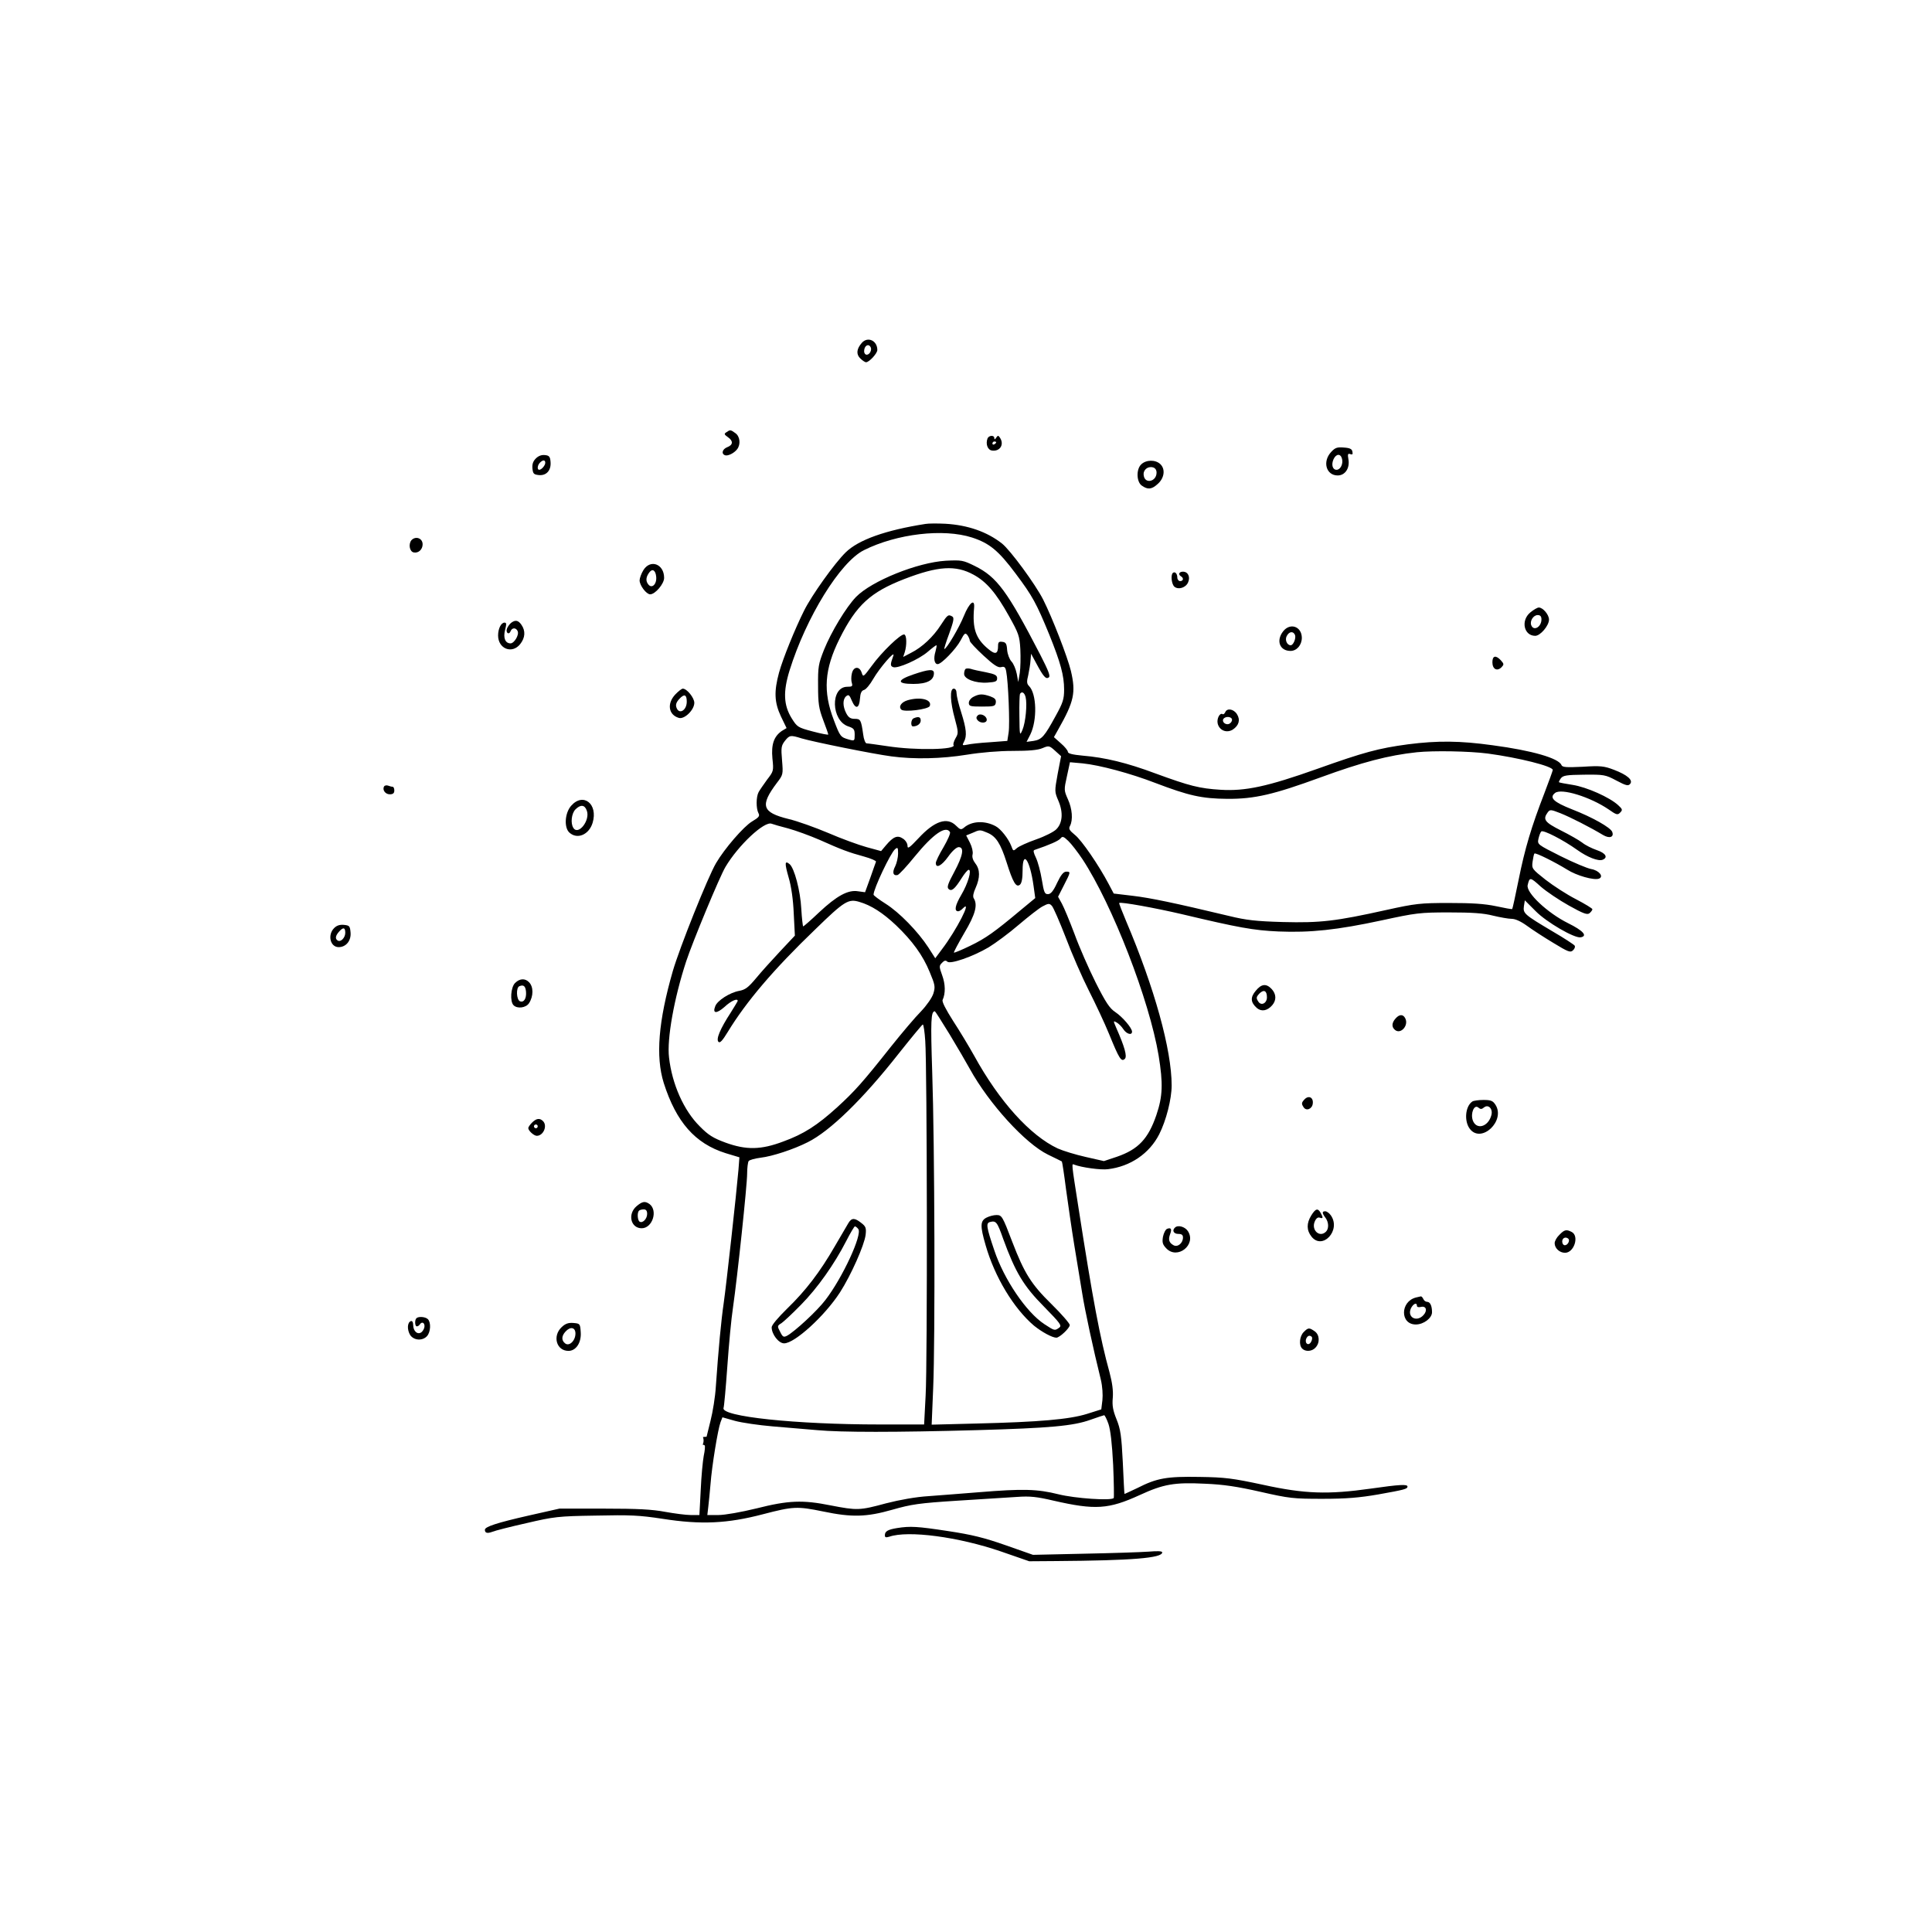
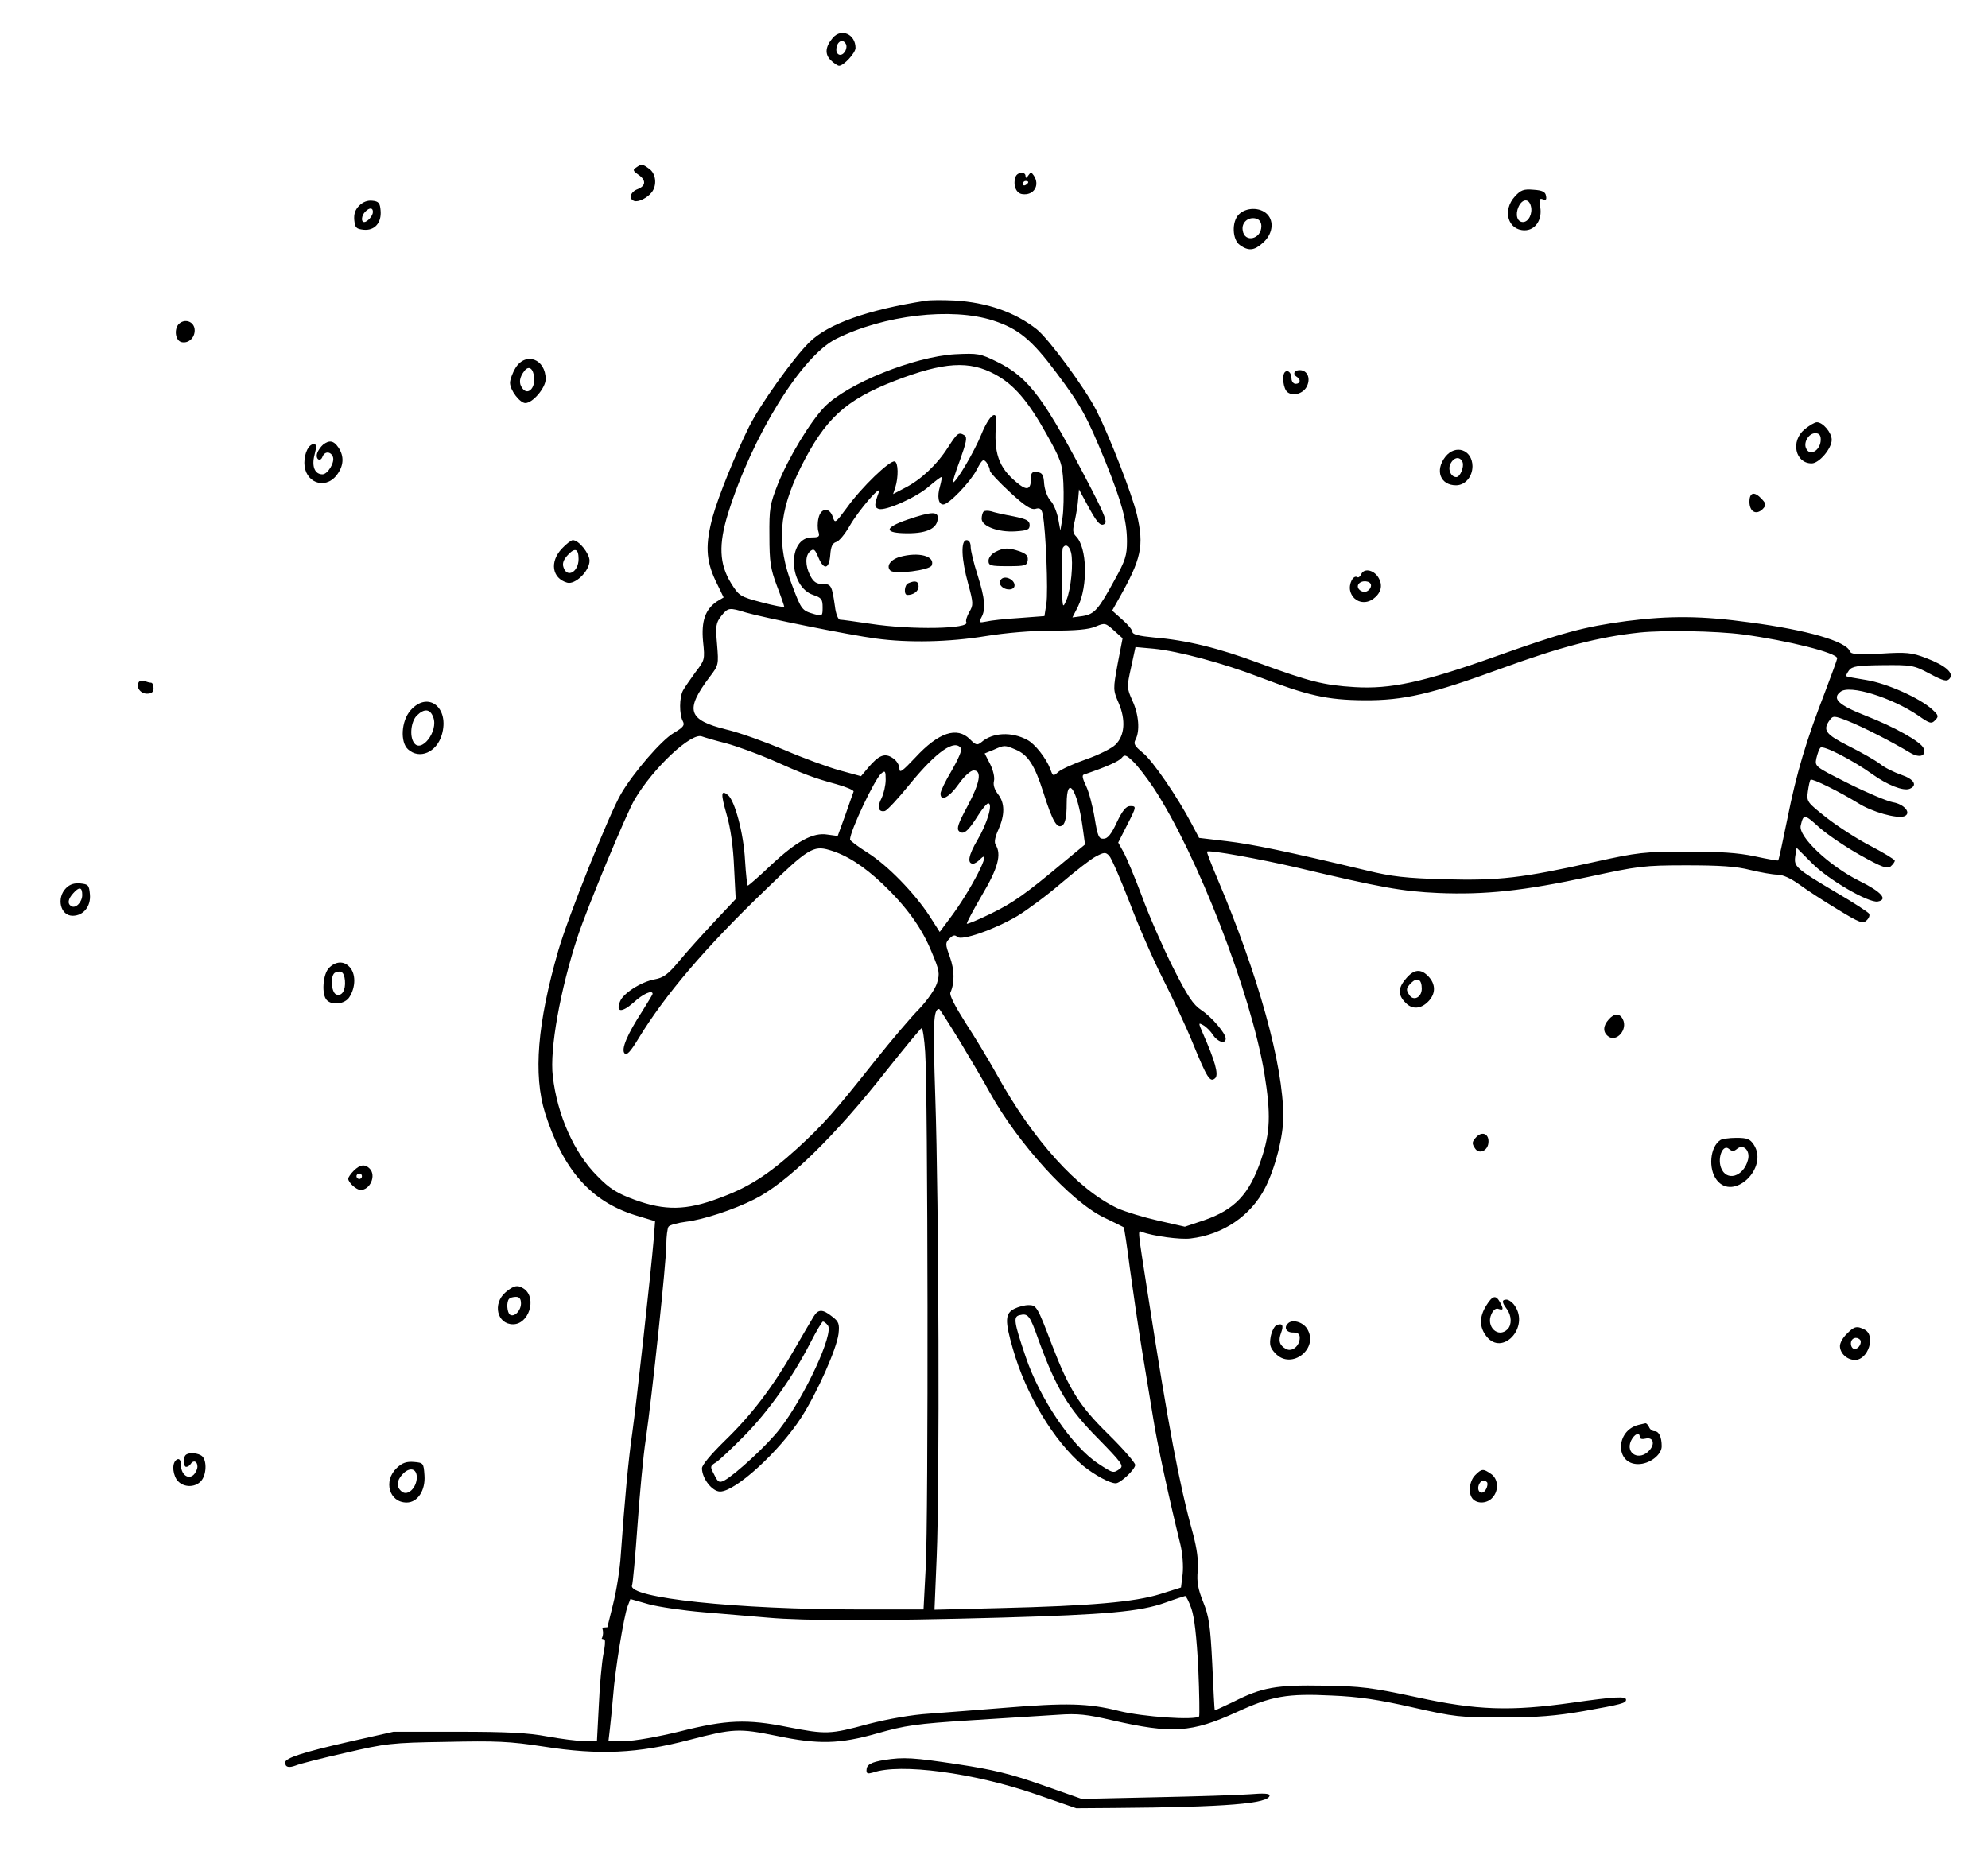
- <svg xmlns="http://www.w3.org/2000/svg" version="1.0" id="레이어_1" x="0px" y="0px" viewBox="0 0 1024 1024" style="enable-background:new 0 0 1024 1024;" xml:space="preserve">
+ <svg xmlns="http://www.w3.org/2000/svg" version="1.0" id="레이어_1" x="0px" y="0px" viewBox="0 0 725 678" style="enable-background:new 0 0 725 678;" xml:space="preserve">
  <g transform="translate(0,1024) scale(0.1,-0.1)">
-     <path d="M4568,8423c-28-32-31-60-9-82c12-12,26-21,31-21c17,0,60,47,60,65C4650,8435,4599,8458,4568,8423z M4614,8401   c9-14-4-41-20-41c-8,0-14,8-14,18C4580,8407,4602,8421,4614,8401z" />
-     <path d="M3850,7949c-13-8-12-12,8-26c29-20,28-41-3-53c-26-10-34-35-12-43c15-5,48,11,64,32c20,26,15,68-9,85   C3872,7963,3870,7963,3850,7949z" />
-     <path d="M5234,7916c-11-30,1-61,24-64c42-6,66,32,42,68c-9,13-11,13-20,0c-6-10-10-11-10-2C5270,7935,5241,7933,5234,7916z    M5280,7896c0-3-4-8-10-11c-5-3-10-1-10,4c0,6,5,11,10,11C5276,7900,5280,7898,5280,7896z" />
-     <path d="M7055,7844c-47-51-26-124,35-124c39,0,65,38,57,85c-5,28-3,33,10,28c11-4,14-1,11,13c-2,14-13,20-46,22   C7087,7871,7076,7867,7055,7844z M7113,7808c7-26-8-58-29-58s-29,27-16,56C7082,7836,7106,7837,7113,7808z" />
-     <path d="M2840,7810c-15-15-20-31-18-53c3-28,7-32,34-35c40-4,66,25,62,70c-2,27-7,34-30,36C2871,7830,2854,7824,2840,7810z    M2890,7787c0-14-20-37-32-37s-10,24,4,38C2878,7804,2890,7803,2890,7787z" />
-     <path d="M6048,7778c-27-27-24-93,4-112c31-22,52-20,82,7c37,31,44,79,17,106C6125,7805,6074,7804,6048,7778z M6130,7735   c0-48-62-62-68-15c-5,28,20,50,48,43C6123,7760,6130,7749,6130,7735z" />
-     <path d="M8554,6160c-52,20-71,22-166,16c-86-4-107-3-112,9c-14,36-154,77-365,105c-173,24-291,25-448,5c-157-21-234-42-481-130   c-264-94-382-119-512-111c-113,7-164,20-347,87c-150,56-265,84-385,94c-53,5-78,11-78,20c0,7-17,28-37,45l-37,33l23,41   c84,148,94,195,67,310c-18,74-98,281-147,378c-41,81-174,262-218,297c-80,63-182,98-300,105c-42,2-89,2-106-1   c-211-33-355-84-423-151c-59-58-179-226-220-308c-48-96-112-253-133-329c-27-100-25-157,10-232l30-62l-25-15c-42-29-57-71-50-146   c7-66,6-68-28-112c-18-25-39-55-45-66c-14-26-14-87-1-112c8-15,3-22-34-44c-44-26-146-144-191-221c-43-73-193-448-229-572   c-76-264-92-452-48-593c66-207,166-321,328-372l73-22l-5-66c-11-128-64-607-78-705c-14-96-28-246-42-445c-3-52-16-133-28-180   l-21-85l-19.1-1.4c4.8-13.5,4.6-28.5-1.8-40.5c5.2-0.9,8.9-2.3,10.9-4.1c3-3,1-28-5-55c-5-27-13-109-16-181l-7-133h-46   c-25,0-86,8-136,17c-69,13-145,17-325,17h-235l-164-37c-167-38-231-59-231-75c0-17,12-21,39-11c14,6,96,27,181,46   c146,34,167,37,367,40c182,4,231,2,355-17c204-32,344-25,531,24c161,42,182,43,319,15c153-32,230-30,367,9c102,29,141,35,345,48   c127,8,269,17,316,20c70,5,105,1,195-20c219-50,290-46,456,30c126,58,184,68,345,60c99-4,171-15,295-43c154-35,174-37,329-37   c125,0,196,6,294,23c140,25,156,29,156,42c0,13-41,11-195-11c-226-32-350-28-569,20c-164,35-202,40-338,42c-174,3-226-6-330-59   c-38-18-68-32-68-31c-1,2-5,78-9,169c-7,140-12,174-33,226c-19,47-24,73-20,115c3,37-3,80-17,133c-51,184-89,387-165,875   c-38,243-37,233-22,227c39-15,141-29,178-24c119,14,220,83,272,185c37,73,66,187,66,259c0,189-91,517-241,870c-22,52-39,96-37,97   c8,7,194-27,331-59c303-72,380-86,513-92c170-7,311,8,548,59c180,39,201,42,356,42c122,0,183-4,233-17c38-9,82-17,99-17   c19,0,48-13,80-36c27-20,90-61,140-91c80-49,92-53,105-40c9,8,13,19,9,25c-3,5-56,40-118,76c-150,89-156,95-151,133l5,31l57-57   c58-59,206-145,239-139c38,7,14,35-67,75c-109,54-224,162-214,202c10,43,13,43,69-8c31-27,98-72,150-101c77-43,97-50,109-40   c8,7,15,16,15,21c0,4-39,28-87,53c-49,25-121,72-161,103c-72,57-74,59-69,96c3,21,7,41,10,43c6,6,108-45,173-85   c50-32,142-58,169-48c27,11,0,44-42,51c-21,4-93,34-161,68c-123,62-124,62-118,92c4,17,10,34,15,39c10,10,117-45,191-98   c53-38,111-61,134-52c30,12,17,35-30,51c-26,9-61,26-78,40c-17,13-68,42-114,65c-85,43-96,58-69,95c12,16,16,16,67-4   c53-21,159-75,227-116c34-20,59-11,48,17c-9,23-104,77-212,119c-99,39-123,62-91,87c33,27,187-21,284-87c41-29,48-31,61-17   c14,14,13,18-11,40c-45,41-165,95-241,107c-38,6-71,12-72,14c-2,1,3,11,10,21c12,15,30,18,123,19c105,1,113,0,171-31   c51-27,63-30,73-18C8657,6105,8625,6133,8554,6160z M4185,6687c88,282,268,574,394,637c174,87,421,116,573,67c92-30,140-69,231-191   c90-120,110-157,179-325c59-147,78-215,78-290c0-50-6-70-45-140c-59-108-73-125-117-132l-37-5l20,39c37,76,34,216-7,257   c-12,12-13,23-4,58c5,24,11,59,12,78l3,35l27-50c38-71,51-86,66-76c11,6,0,34-45,122c-174,336-229,411-346,469c-63,31-70,32-154,28   c-150-9-393-107-476-192c-52-54-131-184-170-281c-29-74-32-89-31-190c0-94,4-120,27-181c15-39,27-74,27-77s-37,4-82,16   c-80,21-83,24-112,70C4153,6503,4150,6574,4185,6687z M5095,6463c-14,43-25,89-25,102c0,16-6,25-15,25c-22,0-19-70,6-160   c19-70,19-77,4-102c-9-16-14-32-11-37c16-25-201-29-350-6c-54,8-104,15-111,15c-6,0-15,21-18,48c-11,77-14,82-45,82   c-22,0-33,7-45,30c-19,37-19,74,0,90c13,10,17,7,30-24c20-47,39-42,43,11c2,29,8,42,21,46c10,2,32,28,49,58c34,59,118,156,107,124   c-17-47-17-55-1-61c24-9,137,41,184,82c22,19,42,34,45,34c3,0,0-15-5-34c-11-36-6-66,12-66c20,0,97,80,121,125c21,40,25,43,37,28   c6-9,12-22,12-29c0-7,33-42,73-79c54-50,77-65,93-61c17,5,23,0,27-22c11-54,20-279,13-324l-7-45l-92-7c-51-3-105-9-121-13   c-26-5-27-4-17,15C5126,6339,5122,6377,5095,6463z M5338,6795c-2,33-7,41-25,43c-18,3-23-2-23-20c0-45-14-50-53-17   c-66,55-84,108-74,219c4,50-26,25-54-44c-25-62-92-176-104-176c-2,0,9,37,26,82c23,64,27,83,17,90c-22,13-26,10-61-44   c-40-63-100-119-158-148l-42-22l8,24c12,38,11,91-2,95c-17,6-121-94-174-168c-43-58-44-59-52-34c-12,36-44,33-52-5c-4-16-4-39,0-50   c5-17,2-20-24-20c-91,0-86-180,5-210c30-10,34-16,34-45c0-32-1-33-30-25c-45,13-47,15-80,102c-59,153-51,270,30,433   c89,178,163,246,343,316c179,69,272,75,367,23c68-37,119-96,187-218c52-93,57-106,61-177c2-43,1-99-3-126l-8-48l-8,44   c-5,24-17,54-28,65C5350,6746,5340,6773,5338,6795z M5406,6562c10,16,24,7,30-17c9-37,0-134-17-174c-14-33-15-31-16,75   C5402,6506,5404,6558,5406,6562z M4118,6091c33,43,33,45,27,119c-6,68-4,78,15,103c25,31,29,32,90,13c61-18,376-82,475-95   c119-16,265-13,400,9c74,12,168,20,243,20c85,0,133,4,158,15c33,14,36,13,66-14l32-29l-18-93c-17-94-17-95,4-144   c26-61,22-118-12-151c-13-13-60-37-106-53c-46-16-92-37-102-46c-19-17-20-17-30,11c-15,39-56,91-83,105c-57,31-127,28-168-8   c-15-12-20-11-42,11c-47,47-114,25-199-67c-48-51-58-58-58-40c0,13-11,30-24,38c-29,20-51,11-90-35l-26-31l-77,21   c-43,12-134,45-203,75c-69,29-163,63-210,74C4038,5934,4027,5970,4118,6091z M4757,5602c8,2,49,46,91,98c98,120,165,166,187,130   c4-6-12-42-34-80c-23-38-41-76-41-84c0-31,31-15,66,34c21,30,44,50,55,50c31,0,23-45-23-131c-33-61-40-81-31-90c16-16,33-2,70,57   c15,24,32,44,37,44c18,0-4-74-39-133c-33-56-39-87-16-87c5,0,17,7,25,16c51,51-34-116-112-218l-35-47l-37,58   c-55,84-153,185-226,231c-35,22-64,44-64,48c0,31,90,221,114,241c14,12,16,9,16-23c0-20-7-50-15-67C4728,5617,4733,5597,4757,5602z    M5111,5295c59,99,72,149,50,184c-6,9-2,29,10,55c24,54,24,97-1,129c-13,17-19,34-15,49c3,13-3,39-14,61l-20,39l32,13   c40,18,41,18,81,1c45-19,69-56,101-156c34-108,51-136,71-119c9,8,14,32,14,76c0,112,39,55,58-82l9-65l-75-62   c-141-118-187-151-270-191c-45-22-84-38-86-36C5054,5193,5079,5240,5111,5295z M3845,4184c-65,24-91,40-136,86   c-85,84-147,224-163,365c-12,98,27,315,91,510c34,103,177,448,208,500c68,115,207,245,245,229c8-3,48-15,88-25c40-11,114-38,165-60   c116-52,156-67,237-89c36-10,64-22,63-27c-2-4-15-43-30-85l-28-77l-37,5c-53,9-113-24-207-112c-43-41-81-74-84-74c-2,0-7,42-10,93   c-5,97-37,216-62,237c-26,21-27,6-5-71c14-47,24-117,27-191l6-117l-78-83c-43-46-101-110-128-143c-41-49-57-61-90-67   c-49-9-115-51-126-81c-16-40,7-41,49-4c34,32,70,48,70,32c0-2-17-30-37-62c-56-86-79-141-65-155c8-8,21,6,49,52   c98,161,244,333,467,547c151,147,173,160,230,143c63-18,125-58,195-124c86-82,143-160,179-249c28-67,30-77,19-113   c-7-22-34-61-65-94c-30-30-102-115-161-189c-149-188-190-234-284-320c-107-97-178-142-285-181C4033,4145,3955,4144,3845,4184z    M3835,2778c3,7,12,107,20,220c8,114,21,254,30,312c23,159,75,648,75,710c0,30,4,60,8,66c4,6,33,14,64,18c61,7,174,44,249,82   c119,59,295,231,484,472c66,83,123,152,126,152c4,0,10-39,13-87c10-135,12-1708,2-1880l-8-153h-236C4219,2690,3817,2732,3835,2778z    M5875,2693c11-33,19-102,25-218c4-93,5-172,3-175c-14-15-205-2-293,20c-112,28-189,30-420,11c-91-7-212-17-270-21   c-65-4-150-19-224-38c-140-38-153-38-293-11c-149,30-224,27-394-16c-82-20-167-35-201-35h-59l5,43c3,23,8,78,12,122   c7,94,39,290,53,327l10,26l67-19c37-10,127-23,198-29c72-6,178-15,236-20c131-12,415-12,850,0c384,11,509,22,600,55   c36,13,68,23,72,24C5855,2740,5866,2719,5875,2693z M5694,3640c14-85,33-200,42-255c14-89,57-289,99-459c8-34,11-79,8-107l-6-49   l-76-24c-93-29-254-43-585-51l-238-6l8,193c11,254,8,1292-5,1673c-9,277-7,325,14,325c2,0,37-55,78-122c41-68,89-150,107-183   c102-185,294-396,415-455c39-19,72-35,73-36c2-2,12-67,22-146C5661,3859,5680,3725,5694,3640z M6141,4645c24-148,22-215-12-315   c-43-126-96-182-209-221l-69-23l-97,22c-53,12-119,32-148,45c-145,68-309,248-443,492c-28,50-78,133-112,185c-38,60-59,100-55,110   c16,35,15,83-2,130c-17,47-17,51-1,67c12,13,20,14,28,6c15-15,134,26,219,76c36,22,108,75,159,119c52,44,109,89,127,98   c30,16,36,17,49,3c8-8,41-84,74-169c32-85,87-211,122-280c35-69,84-173,108-232c53-130,64-148,83-130c13,13-1,63-46,165   c-16,37-16,38,2,28c11-6,27-22,36-36c17-26,46-34,46-13c0,19-50,78-89,104c-30,20-50,50-104,157c-36,72-87,188-112,257   c-26,69-56,141-67,161l-20,36l31,61c37,72,36,72,12,72c-14,0-28-17-48-59c-20-44-34-60-48-60c-18-1-22,9-33,76c-7,43-21,95-31,116   c-13,27-16,40-8,42c82,28,127,48,138,61c10,13,16,11,41-13c16-15,50-59,76-98C5896,5444,6092,4939,6141,4645z M8186,6037   c-69-178-104-295-137-460c-17-84-32-153-34-155c-1-2-40,5-86,15c-62,13-127,17-249,17c-152,0-178-3-332-37c-270-60-350-69-548-64   c-143,4-195,10-285,32c-293,70-418,96-511,107l-101,12l-27,51c-51,97-143,232-179,260c-29,24-34,32-26,47c17,32,12,92-11,142   c-21,47-21,50-5,122l16,74l67-6c90-9,254-53,386-104c176-67,245-83,381-84c145-1,246,23,495,114c219,80,359,117,510,133   c88,9,276,6,376-7c163-22,344-67,344-87C8230,6155,8210,6100,8186,6037z" />
-     <path d="M5117,6694c-4-4-7-16-7-26c0-27,60-50,123-46c44,3,52,6,52,23c0,16-11,22-60,32c-33,6-69,14-80,18   C5134,6698,5121,6698,5117,6694z" />
-     <path d="M4840,6665c-88-30-87-50,1-50c72,0,109,19,109,57C4950,6695,4925,6694,4840,6665z" />
-     <path d="M5160,6547c-14-7-25-21-25-32c0-18,7-20,70-20c64,0,70,2,73,21c2,17-5,24-29,33C5208,6563,5191,6563,5160,6547z" />
-     <path d="M4812,6529c-35-10-51-34-35-50c15-15,144,1,151,19C4941,6532,4880,6548,4812,6529z" />
-     <path d="M5182,6448c-8-8-9-15-1-25c15-18,49-17,49,2C5230,6446,5196,6462,5182,6448z" />
-     <path d="M4843,6433c-15-5-18-43-4-43c23,0,41,14,41,31C4880,6440,4868,6444,4843,6433z" />
-     <path d="M5230,3787c-35-17-36-44-6-147c48-168,149-335,256-426c42-34,97-64,119-64c17,0,71,51,71,67c0,8-44,59-98,112   c-106,104-143,163-206,327c-53,139-56,144-85,144C5267,3800,5244,3794,5230,3787z M5317,3674c65-178,108-250,216-359   c88-90,96-101,81-112c-24-17-24-17-79,19c-96,63-214,238-265,391c-42,124-45,144-23,150C5279,3771,5285,3765,5317,3674z" />
-     <path d="M4497,3758c-8-13-40-68-72-123c-79-137-154-235-252-330c-49-48-83-88-83-100c0-37,37-85,66-85c56,0,215,145,296,270   c59,92,129,250,136,305c4,36,1,45-23,63C4530,3786,4514,3786,4497,3758z M4549,3726c23-28-83-258-174-376c-44-58-162-167-204-190   c-18-9-23-6-36,21c-16,30-16,32,7,46c13,9,59,52,103,97c87,88,177,215,240,338c22,43,43,78,46,78C4535,3740,4543,3734,4549,3726z" />
-     <path d="M2180,7376c-16-21-9-60,13-64c25-5,47,16,47,43C2240,7388,2202,7401,2180,7376z" />
-     <path d="M3410,7218c-11-18-20-43-20-54c0-27,36-74,56-74c27,0,74,56,74,87C3520,7251,3447,7278,3410,7218z M3478,7183   c4-40-24-66-43-39c-14,18-11,40,8,64C3459,7228,3475,7216,3478,7183z" />
-     <path d="M6216,7203c-12-12-6-61,9-73c21-17,60-5,72,23c13,29,0,57-27,57c-21,0-27-15-10-25c15-9,12-25-5-25c-8,0-15,9-15,19   C6240,7200,6227,7213,6216,7203z" />
-     <path d="M8111,6994c-52-43-34-124,26-124c27,0,73,54,73,86c0,26-32,64-54,64C8148,7020,8128,7008,8111,6994z M8170,6957   c0-40-41-64-54-31c-9,22,11,54,34,54C8164,6980,8170,6973,8170,6957z" />
-     <path d="M2708,6938c-8-7-18-21-21-30c-8-22,11-35,19-14s30,20,38,0s-19-64-38-64c-28,0-40,29-29,71c8,31,8,39-3,39   c-18,0-34-32-34-68c0-71,74-100,117-46c27,34,29,70,7,102C2747,6953,2731,6956,2708,6938z" />
-     <path d="M6801,6894c-39-50-18-104,39-104c33,0,60,31,60,70C6899,6920,6838,6941,6801,6894z M6864,6874c6-17-9-54-23-54   c-20,0-32,29-21,49C6833,6894,6855,6896,6864,6874z" />
-     <path d="M7910,6730c0-36,24-50,48-27c14,15,14,18-3,37C7928,6769,7910,6765,7910,6730z" />
-     <path d="M3579,6559c-45-48-36-108,19-124c29-9,82,42,82,80c0,26-39,75-61,75C3613,6590,3595,6576,3579,6559z M3640,6521   c0-47-42-71-55-30c-5,14,0,28,16,45C3627,6564,3640,6559,3640,6521z" />
-     <path d="M6494,6465c-4-8-10-13-14-10c-15,9-32-25-26-50c9-37,48-52,80-32c33,22,41,52,22,82C6538,6483,6503,6488,6494,6465z    M6530,6425c0-9-7-18-16-22c-18-7-39,11-30,26C6495,6446,6530,6442,6530,6425z" />
-     <path d="M2036,6072c-11-18,6-42,30-42c17,0,24,6,24,20c0,11-4,20-9,20s-16,3-24,6S2039,6077,2036,6072z" />
-     <path d="M3027,5969c-34-39-38-116-9-142c42-38,104-11,123,52C3171,5979,3091,6042,3027,5969z M3110,5944c20-51-45-134-71-92   c-16,24-10,77,11,98C3077,5977,3099,5975,3110,5944z" />
-     <path d="M1771,5321c-36-36-21-101,24-101c39,0,67,34,63,78c-3,34-6,37-35,40C1801,5340,1785,5335,1771,5321z M1830,5296   c0-26-24-51-40-41c-15,9-12,26,7,47C1819,5327,1830,5325,1830,5296z" />
-     <path d="M2730,5030c-23-23-28-98-8-118s66-14,82,11c24,37,24,87,0,111C2783,5056,2754,5054,2730,5030z M2788,4984c3-36-11-59-32-51   c-19,8-22,73-3,80C2775,5022,2785,5014,2788,4984z" />
-     <path d="M6656,4989c-30-35-28-62,6-92c24-20,55-15,81,15c23,27,22,59-3,86C6712,5028,6686,5026,6656,4989z M6715,4954   c0-32-31-47-46-22c-12,18-11,24,7,43C6699,4997,6715,4989,6715,4954z" />
-     <path d="M7397,4842c-21-23-22-46-3-61c30-25,74,24,54,62C7437,4865,7417,4865,7397,4842z" />
-     <path d="M6915,4414c-17-18-18-24-6-42c14-23,46-10,49,19C6962,4423,6937,4436,6915,4414z" />
-     <path d="M7804,4402c-38-25-45-105-13-146c61-78,190,44,135,129c-14,21-24,25-64,25C7836,4410,7810,4406,7804,4402z M7865,4370   c23,19,48-6,40-39c-16-64-80-82-99-29c-13,38,8,86,29,68C7847,4360,7853,4360,7865,4370z" />
-     <path d="M2820,4290c-11-11-20-24-20-29c0-14,30-41,45-41c35,0,58,53,33,78C2861,4315,2843,4313,2820,4290z M2850,4270   c0-5-4-10-10-10c-5,0-10,5-10,10c0,6,5,10,10,10C2846,4280,2850,4276,2850,4270z" />
-     <path d="M3374,3847c-49-42-31-117,27-117c57,0,87,93,42,128C3419,3875,3405,3873,3374,3847z M3430,3806c0-26-24-51-40-41   c-11,7-14,48-3,58c3,4,15,7,25,7C3424,3830,3430,3823,3430,3806z" />
-     <path d="M6950,3798c-26-42-25-79,1-112c58-74,158,33,103,112c-8,12-22,22-30,22c-18,0-17-10,1-34s19-58,3-74c-34-34-80,9-59,55   c7,16,17,23,26,19c18-6,19-1,5,25C6985,3838,6973,3835,6950,3798z" />
-     <path d="M6227,3733c-16-15-6-33,18-33c18,0,25-5,25-19c0-30-28-53-50-41c-24,13-29,30-18,59c10,27,5,36-16,28c-8-3-18-22-22-42   c-5-30-2-41,17-61c59-63,162,19,115,91C6280,3739,6242,3749,6227,3733z" />
-     <path d="M8265,3695c-14-13-25-33-25-44c0-27,26-51,55-51c48,0,76,88,36,110C8302,3725,8292,3723,8265,3695z M8313,3674   c9-10-4-34-19-34c-8,0-14,9-14,20C8280,3679,8299,3687,8313,3674z" />
-     <path d="M7505,3363c-84-21-85-143-1-143c42,0,86,34,86,65c0,34-10,55-26,55c-8,0-17,7-20,15c-4,8-9,14-13,14   C7528,3368,7516,3366,7505,3363z M7510,3319c0-7,9-9,21-6c28,7,36-19,14-43c-36-40-88-12-67,35C7490,3330,7510,3339,7510,3319z" />
-     <path d="M2207,3253c-10-10-8-43,2-43c6,0,13,5,16,10c10,16,25,11,25-9c0-10-7-24-15-31c-20-17-45,3-45,37c0,15-5,23-12,21   c-20-7-21-46-4-74c20-29,65-32,89-6c20,22,22,73,5,90C2255,3261,2218,3264,2207,3253z" />
-     <path d="M2977,3206c-50-47-28-126,36-126c40,0,69,44,65,99c-3,45-4,46-39,49C3013,3230,2997,3225,2977,3206z M3050,3172   c0-38-33-70-55-52c-20,16-19,39,2,62C3023,3211,3050,3205,3050,3172z" />
-     <path d="M6910,3180c-22-22-27-69-8-88c18-18,53-15,71,6c24,26,21,68-5,86C6939,3204,6934,3204,6910,3180z M6953,3154c3-4,2-16-4-26   c-13-24-35-9-26,16C6930,3161,6942,3165,6953,3154z" />
-     <path d="M4755,2141c-49-8-65-17-65-38c0-12,5-13,23-8c100,35,368-1,592-78l150-52l140,1c408,3,565,16,565,46c0,7-24,8-72,4   c-40-3-194-8-343-11l-270-6l-145,51c-114,40-179,56-305,75C4861,2150,4825,2152,4755,2141z" />
+     <path d="M3038,10103c-28-32-31-60-9-82c12-12,26-21,31-21c17,0,60,47,60,65C3120,10115,3069,10138,3038,10103z M3084,10081   c9-14-4-41-20-41c-8,0-14,8-14,18C3050,10087,3072,10101,3084,10081z" />
+     <path d="M2320,9629c-13-8-12-12,8-26c29-20,28-41-3-53c-26-10-34-35-12-43c15-5,48,11,64,32c20,26,15,68-9,85   C2342,9643,2340,9643,2320,9629z" />
+     <path d="M3704,9596c-11-30,1-61,24-64c42-6,66,32,42,68c-9,13-11,13-20,0c-6-10-10-11-10-2C3740,9615,3711,9613,3704,9596z    M3750,9576c0-3-4-8-10-11c-5-3-10-1-10,4c0,6,5,11,10,11C3746,9580,3750,9578,3750,9576z" />
+     <path d="M5525,9524c-47-51-26-124,35-124c39,0,65,38,57,85c-5,28-3,33,10,28c11-4,14-1,11,13c-2,14-13,20-46,22   C5557,9551,5546,9547,5525,9524z M5583,9488c7-26-8-58-29-58s-29,27-16,56C5552,9516,5576,9517,5583,9488z" />
+     <path d="M1310,9490c-15-15-20-31-18-53c3-28,7-32,34-35c40-4,66,25,62,70c-2,27-7,34-30,36C1341,9510,1324,9504,1310,9490z    M1360,9467c0-14-20-37-32-37s-10,24,4,38C1348,9484,1360,9483,1360,9467z" />
+     <path d="M4518,9458c-27-27-24-93,4-112c31-22,52-20,82,7c37,31,44,79,17,106C4595,9485,4544,9484,4518,9458z M4600,9415   c0-48-62-62-68-15c-5,28,20,50,48,43C4593,9440,4600,9429,4600,9415z" />
+     <path d="M7024,7840c-52,20-71,22-166,16c-86-4-107-3-112,9c-14,36-154,77-365,105c-173,24-291,25-448,5c-157-21-234-42-481-130   c-264-94-382-119-512-111c-113,7-164,20-347,87c-150,56-265,84-385,94c-53,5-78,11-78,20c0,7-17,28-37,45l-37,33l23,41   c84,148,94,195,67,310c-18,74-98,281-147,378c-41,81-174,262-218,297c-80,63-182,98-300,105c-42,2-89,2-106-1   c-211-33-355-84-423-151c-59-58-179-226-220-308c-48-96-112-253-133-329c-27-100-25-157,10-232l30-62l-25-15c-42-29-57-71-50-146   c7-66,6-68-28-112c-18-25-39-55-45-66c-14-26-14-87-1-112c8-15,3-22-34-44c-44-26-146-144-191-221c-43-73-193-448-229-572   c-76-264-92-452-48-593c66-207,166-321,328-372l73-22l-5-66c-11-128-64-607-78-705c-14-96-28-246-42-445c-3-52-16-133-28-180   l-21-85l-19.1-1.4c4.8-13.5,4.6-28.5-1.8-40.5c5.2-0.9,8.9-2.3,10.9-4.1c3-3,1-28-5-55c-5-27-13-109-16-181l-7-133h-46   c-25,0-86,8-136,17c-69,13-145,17-325,17h-235l-164-37c-167-38-231-59-231-75c0-17,12-21,39-11c14,6,96,27,181,46   c146,34,167,37,367,40c182,4,231,2,355-17c204-32,344-25,531,24c161,42,182,43,319,15c153-32,230-30,367,9c102,29,141,35,345,48   c127,8,269,17,316,20c70,5,105,1,195-20c219-50,290-46,456,30c126,58,184,68,345,60c99-4,171-15,295-43c154-35,174-37,329-37   c125,0,196,6,294,23c140,25,156,29,156,42s-41,11-195-11c-226-32-350-28-569,20c-164,35-202,40-338,42c-174,3-226-6-330-59   c-38-18-68-32-68-31c-1,2-5,78-9,169c-7,140-12,174-33,226c-19,47-24,73-20,115c3,37-3,80-17,133c-51,184-89,387-165,875   c-38,243-37,233-22,227c39-15,141-29,178-24c119,14,220,83,272,185c37,73,66,187,66,259c0,189-91,517-241,870c-22,52-39,96-37,97   c8,7,194-27,331-59c303-72,380-86,513-92c170-7,311,8,548,59c180,39,201,42,356,42c122,0,183-4,233-17c38-9,82-17,99-17   c19,0,48-13,80-36c27-20,90-61,140-91c80-49,92-53,105-40c9,8,13,19,9,25c-3,5-56,40-118,76c-150,89-156,95-151,133l5,31l57-57   c58-59,206-145,239-139c38,7,14,35-67,75c-109,54-224,162-214,202c10,43,13,43,69-8c31-27,98-72,150-101c77-43,97-50,109-40   c8,7,15,16,15,21c0,4-39,28-87,53c-49,25-121,72-161,103c-72,57-74,59-69,96c3,21,7,41,10,43c6,6,108-45,173-85   c50-32,142-58,169-48c27,11,0,44-42,51c-21,4-93,34-161,68c-123,62-124,62-118,92c4,17,10,34,15,39c10,10,117-45,191-98   c53-38,111-61,134-52c30,12,17,35-30,51c-26,9-61,26-78,40c-17,13-68,42-114,65c-85,43-96,58-69,95c12,16,16,16,67-4   c53-21,159-75,227-116c34-20,59-11,48,17c-9,23-104,77-212,119c-99,39-123,62-91,87c33,27,187-21,284-87c41-29,48-31,61-17   c14,14,13,18-11,40c-45,41-165,95-241,107c-38,6-71,12-72,14c-2,1,3,11,10,21c12,15,30,18,123,19c105,1,113,0,171-31   c51-27,63-30,73-18C7127,7785,7095,7813,7024,7840z M2655,8367c88,282,268,574,394,637c174,87,421,116,573,67c92-30,140-69,231-191   c90-120,110-157,179-325c59-147,78-215,78-290c0-50-6-70-45-140c-59-108-73-125-117-132l-37-5l20,39c37,76,34,216-7,257   c-12,12-13,23-4,58c5,24,11,59,12,78l3,35l27-50c38-71,51-86,66-76c11,6,0,34-45,122c-174,336-229,411-346,469c-63,31-70,32-154,28   c-150-9-393-107-476-192c-52-54-131-184-170-281c-29-74-32-89-31-190c0-94,4-120,27-181c15-39,27-74,27-77s-37,4-82,16   c-80,21-83,24-112,70C2623,8183,2620,8254,2655,8367z M3565,8143c-14,43-25,89-25,102c0,16-6,25-15,25c-22,0-19-70,6-160   c19-70,19-77,4-102c-9-16-14-32-11-37c16-25-201-29-350-6c-54,8-104,15-111,15c-6,0-15,21-18,48c-11,77-14,82-45,82   c-22,0-33,7-45,30c-19,37-19,74,0,90c13,10,17,7,30-24c20-47,39-42,43,11c2,29,8,42,21,46c10,2,32,28,49,58c34,59,118,156,107,124   c-17-47-17-55-1-61c24-9,137,41,184,82c22,19,42,34,45,34s0-15-5-34c-11-36-6-66,12-66c20,0,97,80,121,125c21,40,25,43,37,28   c6-9,12-22,12-29s33-42,73-79c54-50,77-65,93-61c17,5,23,0,27-22c11-54,20-279,13-324l-7-45l-92-7c-51-3-105-9-121-13   c-26-5-27-4-17,15C3596,8019,3592,8057,3565,8143z M3808,8475c-2,33-7,41-25,43c-18,3-23-2-23-20c0-45-14-50-53-17   c-66,55-84,108-74,219c4,50-26,25-54-44c-25-62-92-176-104-176c-2,0,9,37,26,82c23,64,27,83,17,90c-22,13-26,10-61-44   c-40-63-100-119-158-148l-42-22l8,24c12,38,11,91-2,95c-17,6-121-94-174-168c-43-58-44-59-52-34c-12,36-44,33-52-5c-4-16-4-39,0-50   c5-17,2-20-24-20c-91,0-86-180,5-210c30-10,34-16,34-45c0-32-1-33-30-25c-45,13-47,15-80,102c-59,153-51,270,30,433   c89,178,163,246,343,316c179,69,272,75,367,23c68-37,119-96,187-218c52-93,57-106,61-177c2-43,1-99-3-126l-8-48l-8,44   c-5,24-17,54-28,65C3820,8426,3810,8453,3808,8475z M3876,8242c10,16,24,7,30-17c9-37,0-134-17-174c-14-33-15-31-16,75   C3872,8186,3874,8238,3876,8242z M2588,7771c33,43,33,45,27,119c-6,68-4,78,15,103c25,31,29,32,90,13c61-18,376-82,475-95   c119-16,265-13,400,9c74,12,168,20,243,20c85,0,133,4,158,15c33,14,36,13,66-14l32-29l-18-93c-17-94-17-95,4-144   c26-61,22-118-12-151c-13-13-60-37-106-53s-92-37-102-46c-19-17-20-17-30,11c-15,39-56,91-83,105c-57,31-127,28-168-8   c-15-12-20-11-42,11c-47,47-114,25-199-67c-48-51-58-58-58-40c0,13-11,30-24,38c-29,20-51,11-90-35l-26-31l-77,21   c-43,12-134,45-203,75c-69,29-163,63-210,74C2508,7614,2497,7650,2588,7771z M3227,7282c8,2,49,46,91,98c98,120,165,166,187,130   c4-6-12-42-34-80c-23-38-41-76-41-84c0-31,31-15,66,34c21,30,44,50,55,50c31,0,23-45-23-131c-33-61-40-81-31-90c16-16,33-2,70,57   c15,24,32,44,37,44c18,0-4-74-39-133c-33-56-39-87-16-87c5,0,17,7,25,16c51,51-34-116-112-218l-35-47l-37,58   c-55,84-153,185-226,231c-35,22-64,44-64,48c0,31,90,221,114,241c14,12,16,9,16-23c0-20-7-50-15-67C3198,7297,3203,7277,3227,7282z    M3581,6975c59,99,72,149,50,184c-6,9-2,29,10,55c24,54,24,97-1,129c-13,17-19,34-15,49c3,13-3,39-14,61l-20,39l32,13   c40,18,41,18,81,1c45-19,69-56,101-156c34-108,51-136,71-119c9,8,14,32,14,76c0,112,39,55,58-82l9-65l-75-62   c-141-118-187-151-270-191c-45-22-84-38-86-36S3549,6920,3581,6975z M2315,5864c-65,24-91,40-136,86c-85,84-147,224-163,365   c-12,98,27,315,91,510c34,103,177,448,208,500c68,115,207,245,245,229c8-3,48-15,88-25c40-11,114-38,165-60c116-52,156-67,237-89   c36-10,64-22,63-27c-2-4-15-43-30-85l-28-77l-37,5c-53,9-113-24-207-112c-43-41-81-74-84-74c-2,0-7,42-10,93c-5,97-37,216-62,237   c-26,21-27,6-5-71c14-47,24-117,27-191l6-117l-78-83c-43-46-101-110-128-143c-41-49-57-61-90-67c-49-9-115-51-126-81   c-16-40,7-41,49-4c34,32,70,48,70,32c0-2-17-30-37-62c-56-86-79-141-65-155c8-8,21,6,49,52c98,161,244,333,467,547   c151,147,173,160,230,143c63-18,125-58,195-124c86-82,143-160,179-249c28-67,30-77,19-113c-7-22-34-61-65-94   c-30-30-102-115-161-189c-149-188-190-234-284-320c-107-97-178-142-285-181C2503,5825,2425,5824,2315,5864z M2305,4458   c3,7,12,107,20,220c8,114,21,254,30,312c23,159,75,648,75,710c0,30,4,60,8,66s33,14,64,18c61,7,174,44,249,82   c119,59,295,231,484,472c66,83,123,152,126,152c4,0,10-39,13-87c10-135,12-1708,2-1880l-8-153h-236C2689,4370,2287,4412,2305,4458z    M4345,4373c11-33,19-102,25-218c4-93,5-172,3-175c-14-15-205-2-293,20c-112,28-189,30-420,11c-91-7-212-17-270-21   c-65-4-150-19-224-38c-140-38-153-38-293-11c-149,30-224,27-394-16c-82-20-167-35-201-35h-59l5,43c3,23,8,78,12,122   c7,94,39,290,53,327l10,26l67-19c37-10,127-23,198-29c72-6,178-15,236-20c131-12,415-12,850,0c384,11,509,22,600,55   c36,13,68,23,72,24C4325,4420,4336,4399,4345,4373z M4164,5320c14-85,33-200,42-255c14-89,57-289,99-459c8-34,11-79,8-107l-6-49   l-76-24c-93-29-254-43-585-51l-238-6l8,193c11,254,8,1292-5,1673c-9,277-7,325,14,325c2,0,37-55,78-122c41-68,89-150,107-183   c102-185,294-396,415-455c39-19,72-35,73-36c2-2,12-67,22-146C4131,5539,4150,5405,4164,5320z M4611,6325c24-148,22-215-12-315   c-43-126-96-182-209-221l-69-23l-97,22c-53,12-119,32-148,45c-145,68-309,248-443,492c-28,50-78,133-112,185c-38,60-59,100-55,110   c16,35,15,83-2,130s-17,51-1,67c12,13,20,14,28,6c15-15,134,26,219,76c36,22,108,75,159,119c52,44,109,89,127,98c30,16,36,17,49,3   c8-8,41-84,74-169c32-85,87-211,122-280s84-173,108-232c53-130,64-148,83-130c13,13-1,63-46,165c-16,37-16,38,2,28   c11-6,27-22,36-36c17-26,46-34,46-13c0,19-50,78-89,104c-30,20-50,50-104,157c-36,72-87,188-112,257c-26,69-56,141-67,161l-20,36   l31,61c37,72,36,72,12,72c-14,0-28-17-48-59c-20-44-34-60-48-60c-18-1-22,9-33,76c-7,43-21,95-31,116c-13,27-16,40-8,42   c82,28,127,48,138,61c10,13,16,11,41-13c16-15,50-59,76-98C4366,7124,4562,6619,4611,6325z M6656,7717c-69-178-104-295-137-460   c-17-84-32-153-34-155c-1-2-40,5-86,15c-62,13-127,17-249,17c-152,0-178-3-332-37c-270-60-350-69-548-64c-143,4-195,10-285,32   c-293,70-418,96-511,107l-101,12l-27,51c-51,97-143,232-179,260c-29,24-34,32-26,47c17,32,12,92-11,142c-21,47-21,50-5,122l16,74   l67-6c90-9,254-53,386-104c176-67,245-83,381-84c145-1,246,23,495,114c219,80,359,117,510,133c88,9,276,6,376-7   c163-22,344-67,344-87C6700,7835,6680,7780,6656,7717z" />
+     <path d="M3587,8374c-4-4-7-16-7-26c0-27,60-50,123-46c44,3,52,6,52,23c0,16-11,22-60,32c-33,6-69,14-80,18   C3604,8378,3591,8378,3587,8374z" />
+     <path d="M3310,8345c-88-30-87-50,1-50c72,0,109,19,109,57C3420,8375,3395,8374,3310,8345z" />
+     <path d="M3630,8227c-14-7-25-21-25-32c0-18,7-20,70-20c64,0,70,2,73,21c2,17-5,24-29,33C3678,8243,3661,8243,3630,8227z" />
+     <path d="M3282,8209c-35-10-51-34-35-50c15-15,144,1,151,19C3411,8212,3350,8228,3282,8209z" />
+     <path d="M3652,8128c-8-8-9-15-1-25c15-18,49-17,49,2C3700,8126,3666,8142,3652,8128z" />
+     <path d="M3313,8113c-15-5-18-43-4-43c23,0,41,14,41,31C3350,8120,3338,8124,3313,8113z" />
+     <path d="M3700,5467c-35-17-36-44-6-147c48-168,149-335,256-426c42-34,97-64,119-64c17,0,71,51,71,67c0,8-44,59-98,112   c-106,104-143,163-206,327c-53,139-56,144-85,144C3737,5480,3714,5474,3700,5467z M3787,5354c65-178,108-250,216-359   c88-90,96-101,81-112c-24-17-24-17-79,19c-96,63-214,238-265,391c-42,124-45,144-23,150C3749,5451,3755,5445,3787,5354z" />
+     <path d="M2967,5438c-8-13-40-68-72-123c-79-137-154-235-252-330c-49-48-83-88-83-100c0-37,37-85,66-85c56,0,215,145,296,270   c59,92,129,250,136,305c4,36,1,45-23,63C3000,5466,2984,5466,2967,5438z M3019,5406c23-28-83-258-174-376c-44-58-162-167-204-190   c-18-9-23-6-36,21c-16,30-16,32,7,46c13,9,59,52,103,97c87,88,177,215,240,338c22,43,43,78,46,78C3005,5420,3013,5414,3019,5406z" />
+     <path d="M650,9056c-16-21-9-60,13-64c25-5,47,16,47,43C710,9068,672,9081,650,9056z" />
+     <path d="M1880,8898c-11-18-20-43-20-54c0-27,36-74,56-74c27,0,74,56,74,87C1990,8931,1917,8958,1880,8898z M1948,8863   c4-40-24-66-43-39c-14,18-11,40,8,64C1929,8908,1945,8896,1948,8863z" />
+     <path d="M4686,8883c-12-12-6-61,9-73c21-17,60-5,72,23c13,29,0,57-27,57c-21,0-27-15-10-25c15-9,12-25-5-25c-8,0-15,9-15,19   C4710,8880,4697,8893,4686,8883z" />
+     <path d="M6581,8674c-52-43-34-124,26-124c27,0,73,54,73,86c0,26-32,64-54,64C6618,8700,6598,8688,6581,8674z M6640,8637   c0-40-41-64-54-31c-9,22,11,54,34,54C6634,8660,6640,8653,6640,8637z" />
+     <path d="M1178,8618c-8-7-18-21-21-30c-8-22,11-35,19-14s30,20,38,0s-19-64-38-64c-28,0-40,29-29,71c8,31,8,39-3,39   c-18,0-34-32-34-68c0-71,74-100,117-46c27,34,29,70,7,102C1217,8633,1201,8636,1178,8618z" />
+     <path d="M5271,8574c-39-50-18-104,39-104c33,0,60,31,60,70C5369,8600,5308,8621,5271,8574z M5334,8554c6-17-9-54-23-54   c-20,0-32,29-21,49C5303,8574,5325,8576,5334,8554z" />
+     <path d="M6380,8410c0-36,24-50,48-27c14,15,14,18-3,37C6398,8449,6380,8445,6380,8410z" />
+     <path d="M2049,8239c-45-48-36-108,19-124c29-9,82,42,82,80c0,26-39,75-61,75C2083,8270,2065,8256,2049,8239z M2110,8201   c0-47-42-71-55-30c-5,14,0,28,16,45C2097,8244,2110,8239,2110,8201z" />
+     <path d="M4964,8145c-4-8-10-13-14-10c-15,9-32-25-26-50c9-37,48-52,80-32c33,22,41,52,22,82C5008,8163,4973,8168,4964,8145z    M5000,8105c0-9-7-18-16-22c-18-7-39,11-30,26C4965,8126,5000,8122,5000,8105z" />
+     <path d="M506,7752c-11-18,6-42,30-42c17,0,24,6,24,20c0,11-4,20-9,20s-16,3-24,6S509,7757,506,7752z" />
+     <path d="M1497,7649c-34-39-38-116-9-142c42-38,104-11,123,52C1641,7659,1561,7722,1497,7649z M1580,7624c20-51-45-134-71-92   c-16,24-10,77,11,98C1547,7657,1569,7655,1580,7624z" />
+     <path d="M241,7001c-36-36-21-101,24-101c39,0,67,34,63,78c-3,34-6,37-35,40C271,7020,255,7015,241,7001z M300,6976   c0-26-24-51-40-41c-15,9-12,26,7,47C289,7007,300,7005,300,6976z" />
+     <path d="M1200,6710c-23-23-28-98-8-118s66-14,82,11c24,37,24,87,0,111C1253,6736,1224,6734,1200,6710z M1258,6664c3-36-11-59-32-51   c-19,8-22,73-3,80C1245,6702,1255,6694,1258,6664z" />
+     <path d="M5126,6669c-30-35-28-62,6-92c24-20,55-15,81,15c23,27,22,59-3,86C5182,6708,5156,6706,5126,6669z M5185,6634   c0-32-31-47-46-22c-12,18-11,24,7,43C5169,6677,5185,6669,5185,6634z" />
+     <path d="M5867,6522c-21-23-22-46-3-61c30-25,74,24,54,62C5907,6545,5887,6545,5867,6522z" />
+     <path d="M5385,6094c-17-18-18-24-6-42c14-23,46-10,49,19C5432,6103,5407,6116,5385,6094z" />
+     <path d="M6274,6082c-38-25-45-105-13-146c61-78,190,44,135,129c-14,21-24,25-64,25C6306,6090,6280,6086,6274,6082z M6335,6050   c23,19,48-6,40-39c-16-64-80-82-99-29c-13,38,8,86,29,68C6317,6040,6323,6040,6335,6050z" />
+     <path d="M1290,5970c-11-11-20-24-20-29c0-14,30-41,45-41c35,0,58,53,33,78C1331,5995,1313,5993,1290,5970z M1320,5950   c0-5-4-10-10-10c-5,0-10,5-10,10c0,6,5,10,10,10C1316,5960,1320,5956,1320,5950z" />
+     <path d="M1844,5527c-49-42-31-117,27-117c57,0,87,93,42,128C1889,5555,1875,5553,1844,5527z M1900,5486c0-26-24-51-40-41   c-11,7-14,48-3,58c3,4,15,7,25,7C1894,5510,1900,5503,1900,5486z" />
+     <path d="M5420,5478c-26-42-25-79,1-112c58-74,158,33,103,112c-8,12-22,22-30,22c-18,0-17-10,1-34s19-58,3-74c-34-34-80,9-59,55   c7,16,17,23,26,19c18-6,19-1,5,25C5455,5518,5443,5515,5420,5478z" />
+     <path d="M4697,5413c-16-15-6-33,18-33c18,0,25-5,25-19c0-30-28-53-50-41c-24,13-29,30-18,59c10,27,5,36-16,28c-8-3-18-22-22-42   c-5-30-2-41,17-61c59-63,162,19,115,91C4750,5419,4712,5429,4697,5413z" />
+     <path d="M6735,5375c-14-13-25-33-25-44c0-27,26-51,55-51c48,0,76,88,36,110C6772,5405,6762,5403,6735,5375z M6783,5354   c9-10-4-34-19-34c-8,0-14,9-14,20C6750,5359,6769,5367,6783,5354z" />
+     <path d="M5975,5043c-84-21-85-143-1-143c42,0,86,34,86,65c0,34-10,55-26,55c-8,0-17,7-20,15c-4,8-9,14-13,14   C5998,5048,5986,5046,5975,5043z M5980,4999c0-7,9-9,21-6c28,7,36-19,14-43c-36-40-88-12-67,35C5960,5010,5980,5019,5980,4999z" />
+     <path d="M677,4933c-10-10-8-43,2-43c6,0,13,5,16,10c10,16,25,11,25-9c0-10-7-24-15-31c-20-17-45,3-45,37c0,15-5,23-12,21   c-20-7-21-46-4-74c20-29,65-32,89-6c20,22,22,73,5,90C725,4941,688,4944,677,4933z" />
+     <path d="M1447,4886c-50-47-28-126,36-126c40,0,69,44,65,99c-3,45-4,46-39,49C1483,4910,1467,4905,1447,4886z M1520,4852   c0-38-33-70-55-52c-20,16-19,39,2,62C1493,4891,1520,4885,1520,4852z" />
+     <path d="M5380,4860c-22-22-27-69-8-88c18-18,53-15,71,6c24,26,21,68-5,86C5409,4884,5404,4884,5380,4860z M5423,4834c3-4,2-16-4-26   c-13-24-35-9-26,16C5400,4841,5412,4845,5423,4834z" />
+     <path d="M3225,3821c-49-8-65-17-65-38c0-12,5-13,23-8c100,35,368-1,592-78l150-52l140,1c408,3,565,16,565,46c0,7-24,8-72,4   c-40-3-194-8-343-11l-270-6l-145,51c-114,40-179,56-305,75C3331,3830,3295,3832,3225,3821z" />
  </g>
</svg>
